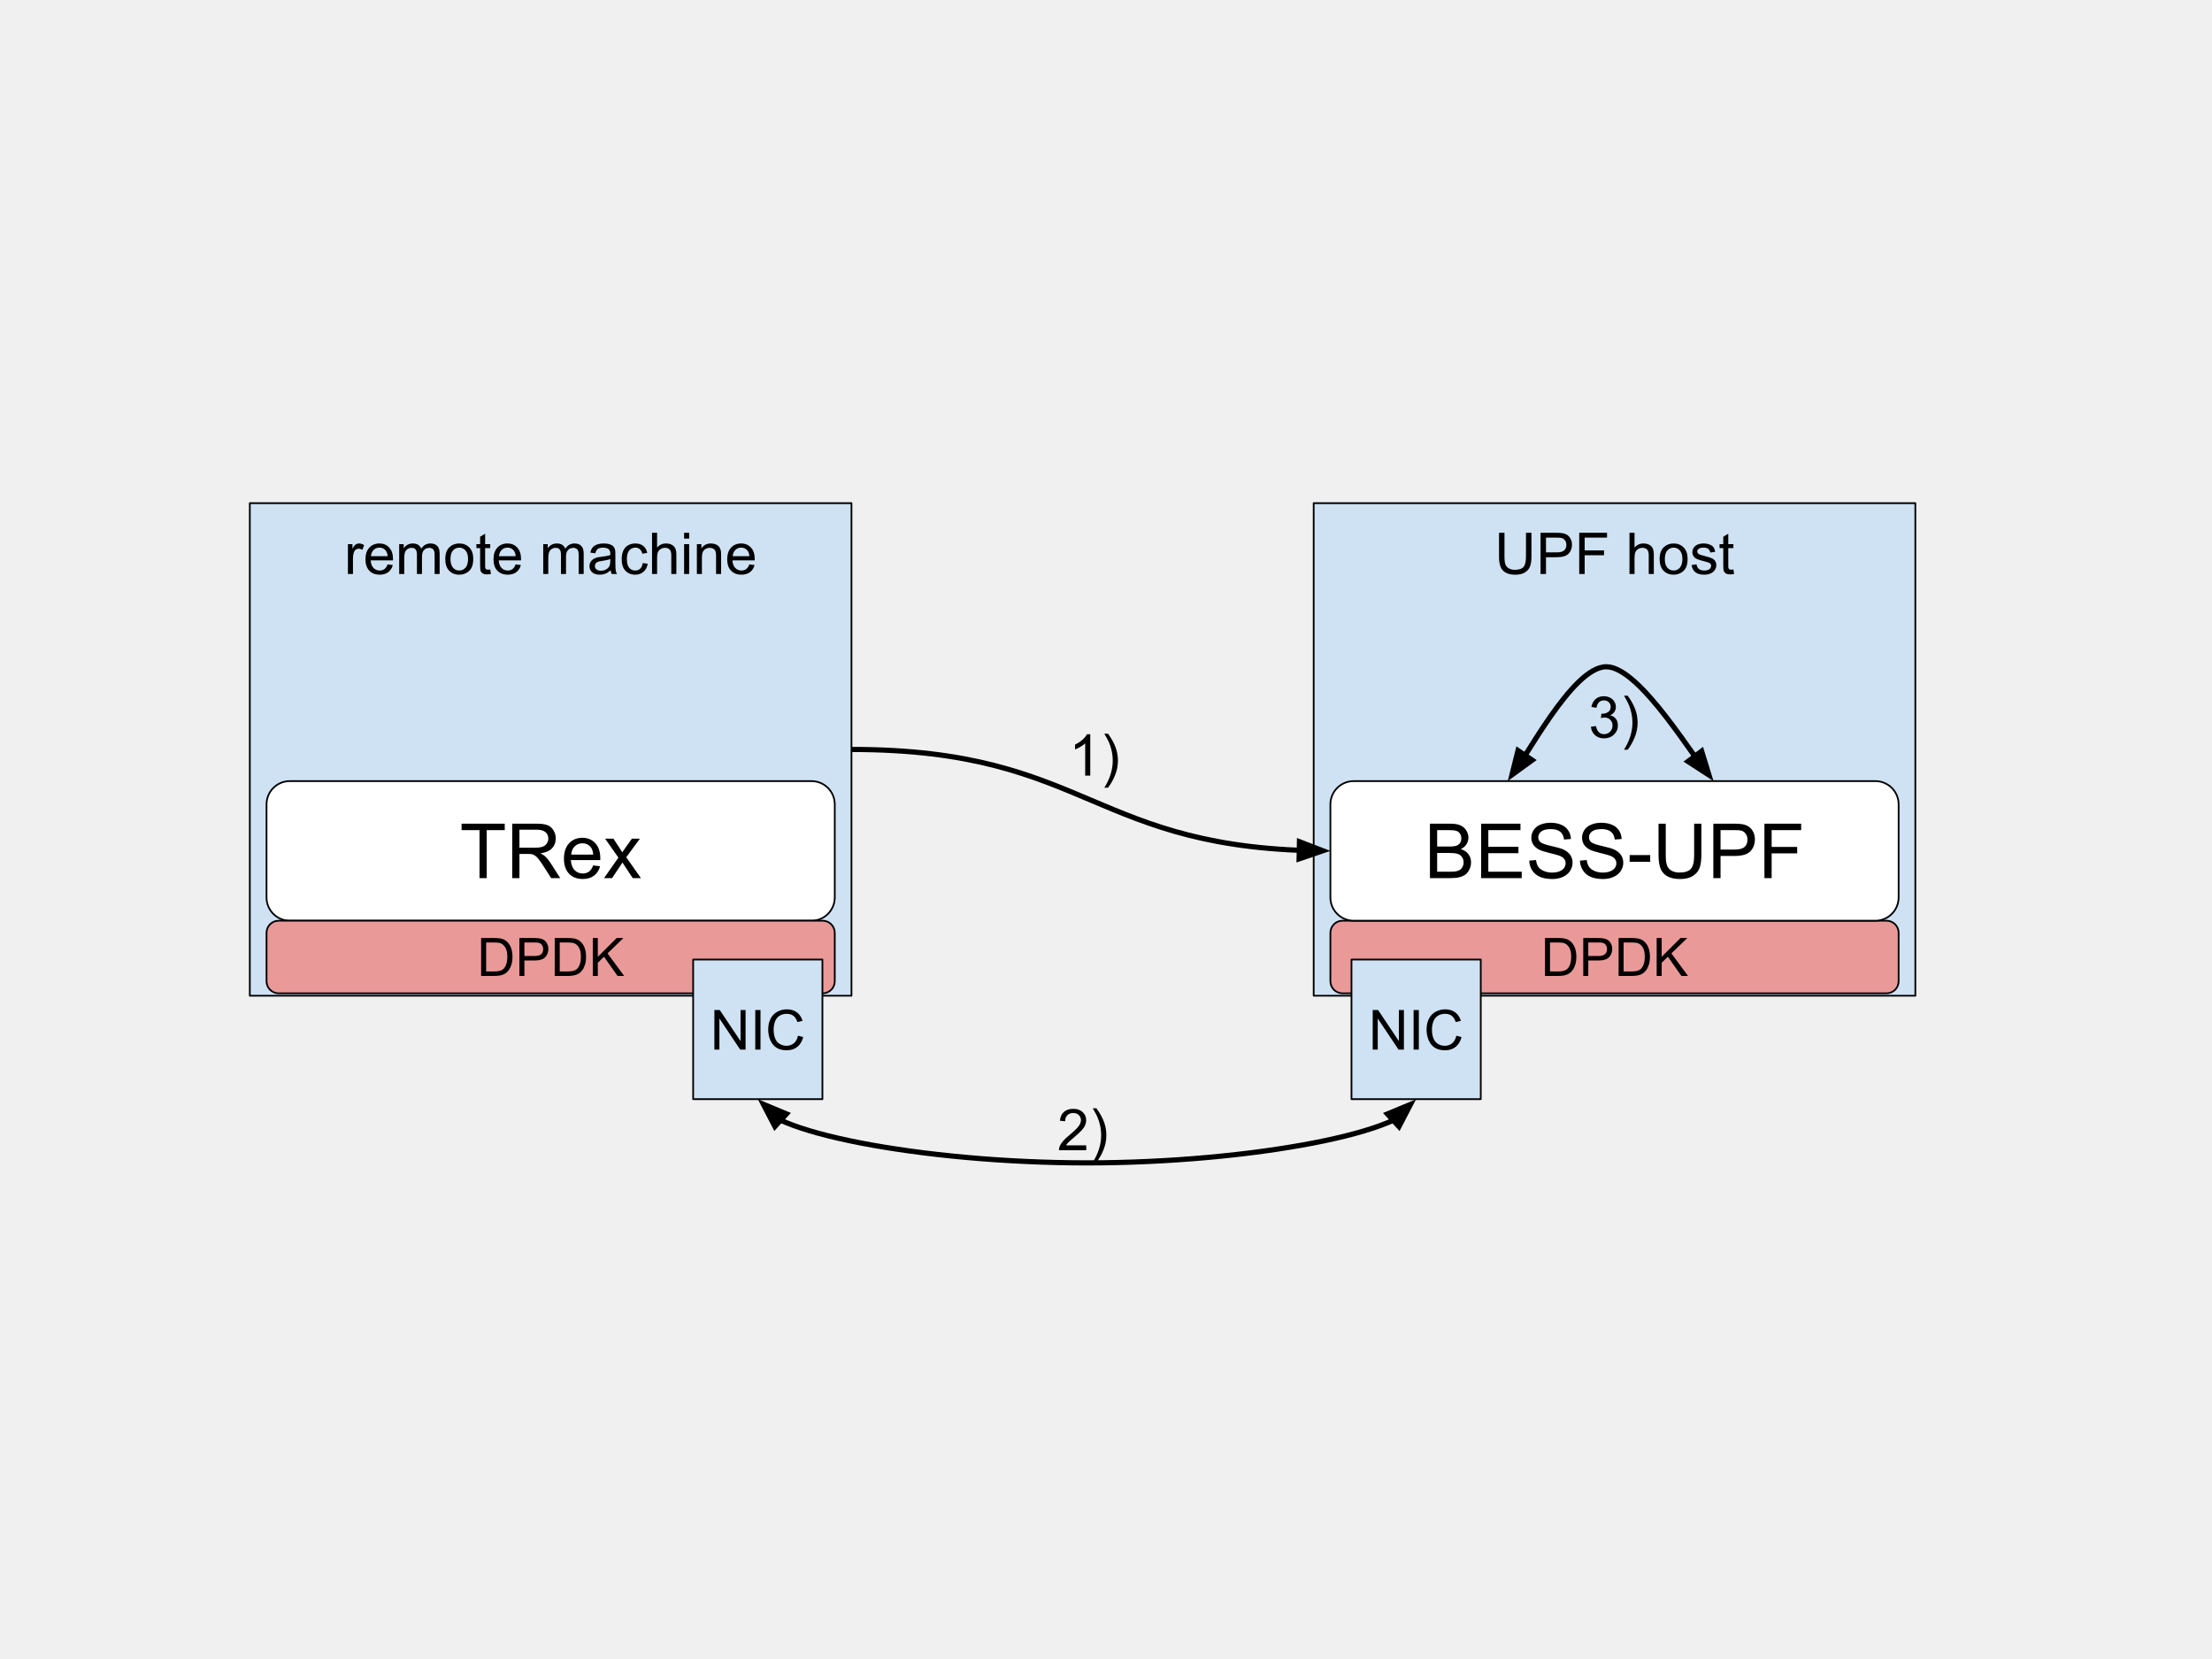
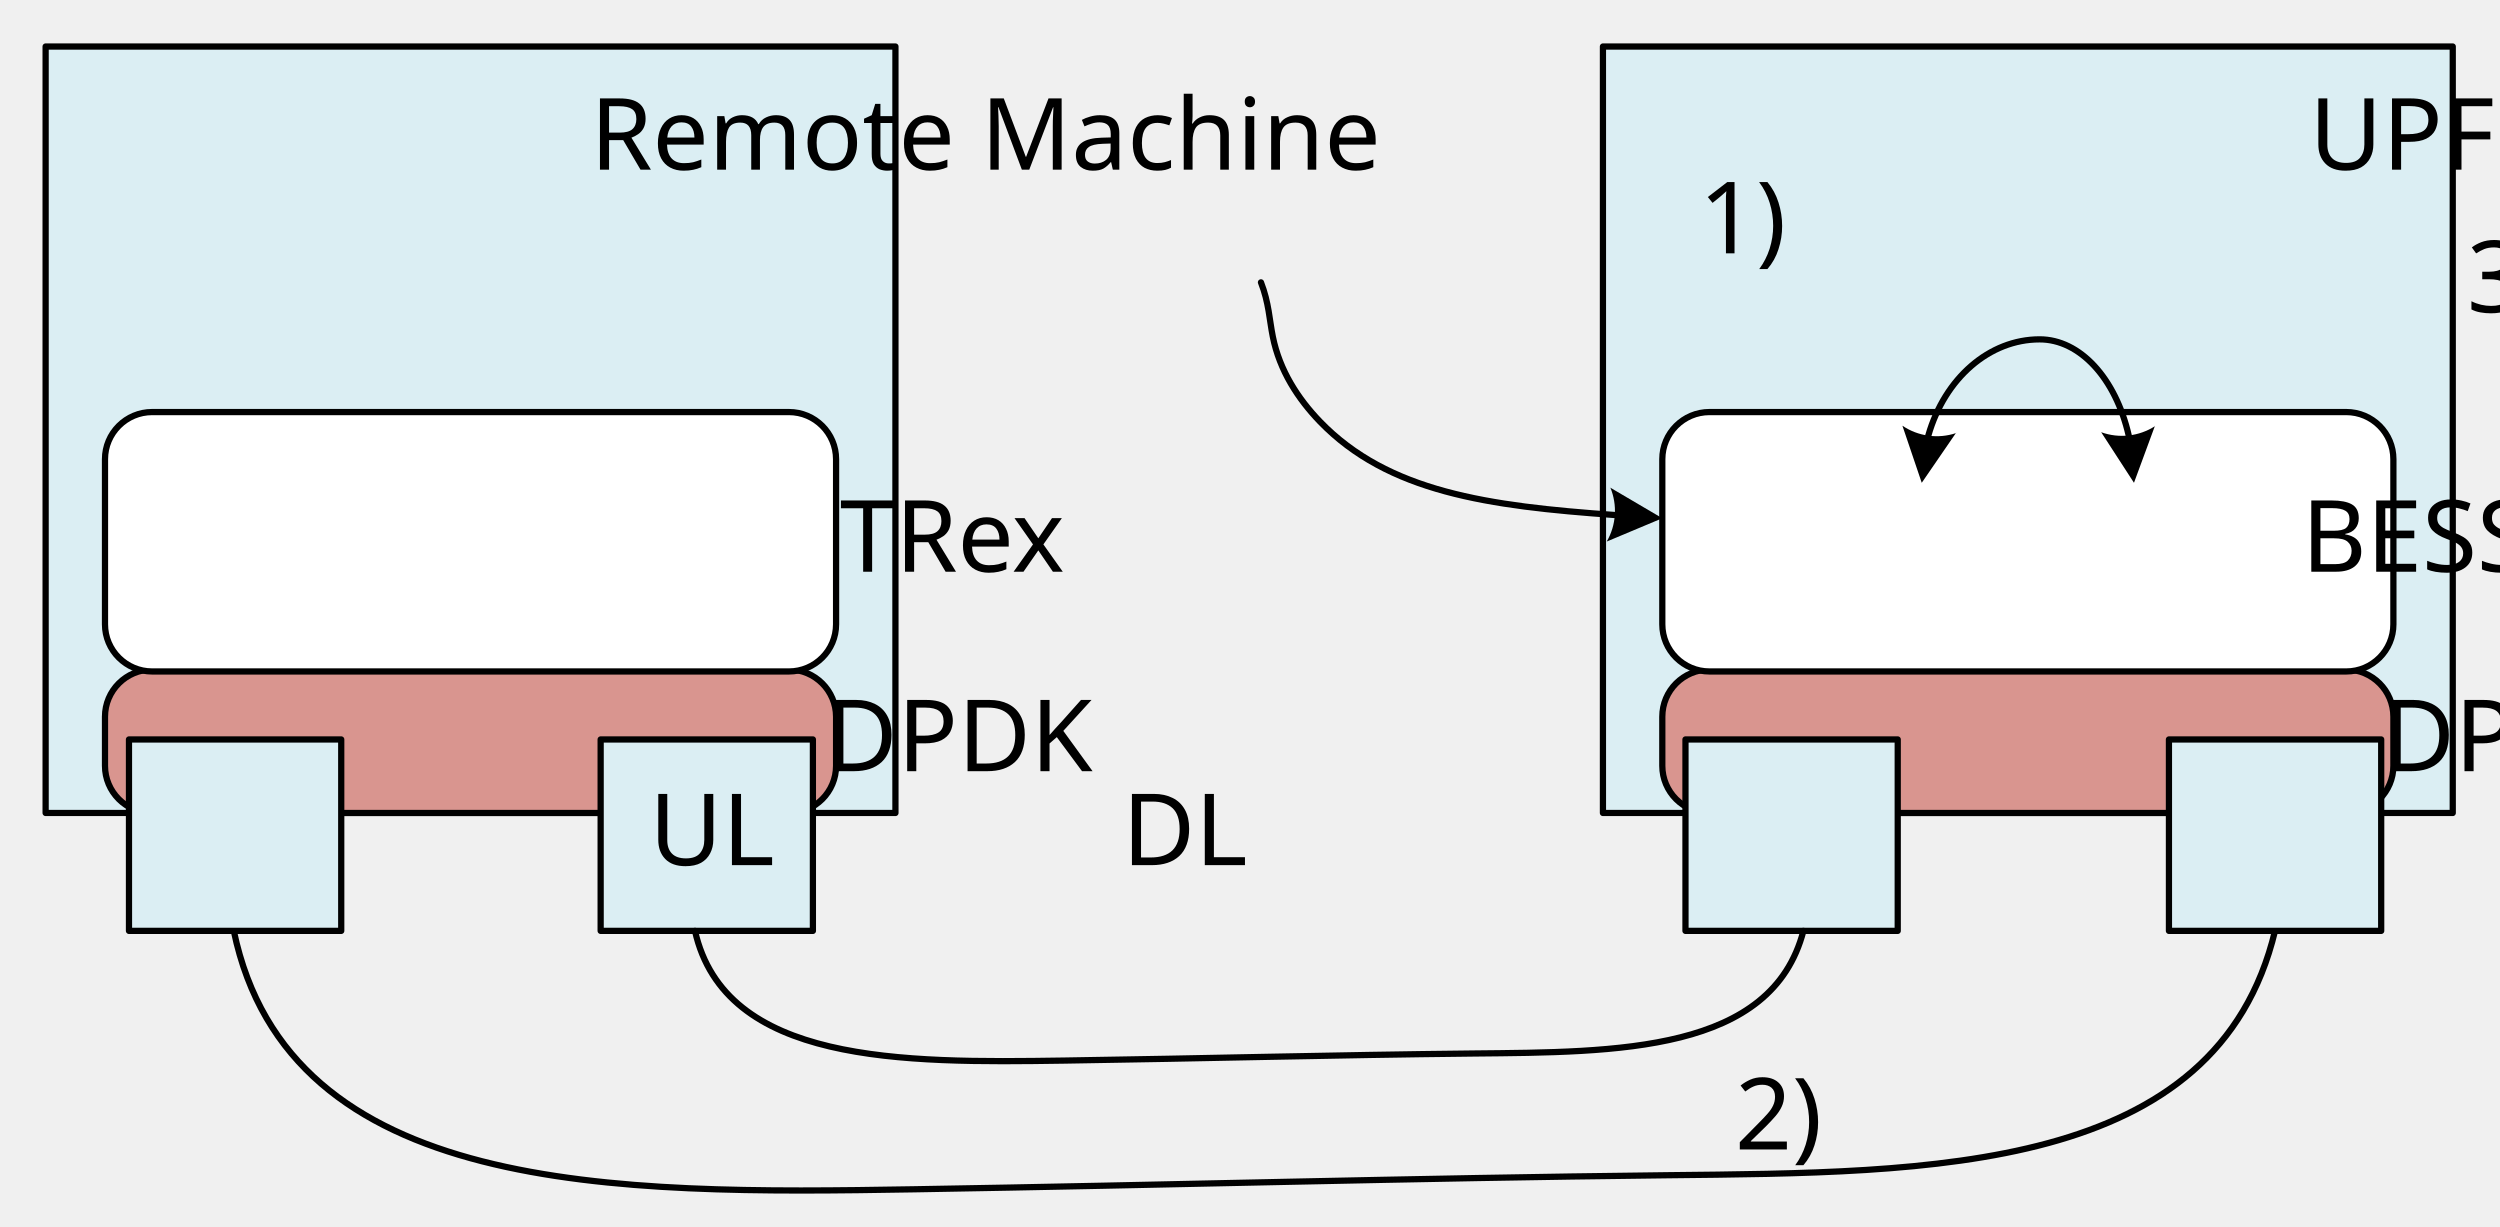
- <svg xmlns="http://www.w3.org/2000/svg" version="1.1" viewBox="0.0 0.0 1280.0 960.0" fill="none" stroke="none" stroke-linecap="square" stroke-miterlimit="10">
-   <clipPath id="p.0">
-     <path d="m0 0l1280.0 0l0 960.0l-1280.0 0l0 -960.0z" clip-rule="nonzero" />
-   </clipPath>
-   <g clip-path="url(#p.0)">
-     <path fill="#000000" fill-opacity="0.0" d="m0 0l1280.0 0l0 960.0l-1280.0 0z" fill-rule="evenodd" />
-     <path fill="#cfe2f3" d="m144.559 291.155l348.157 0l0 285.039l-348.157 0z" fill-rule="evenodd" />
-     <path stroke="#000000" stroke-width="1.0" stroke-linejoin="round" stroke-linecap="butt" d="m144.559 291.155l348.157 0l0 285.039l-348.157 0z" fill-rule="evenodd" />
-     <path fill="#cfe2f3" d="m760.178 291.155l348.157 0l0 285.039l-348.157 0z" fill-rule="evenodd" />
-     <path stroke="#000000" stroke-width="1.0" stroke-linejoin="round" stroke-linecap="butt" d="m760.178 291.155l348.157 0l0 285.039l-348.157 0z" fill-rule="evenodd" />
-     <path fill="#000000" fill-opacity="0.0" d="m144.559 291.155l348.157 0l0 59.78l-348.157 0z" fill-rule="evenodd" />
-     <path fill="#000000" d="m201.33 332.155l0 -17.281l2.625 0l0 2.625q1.016 -1.844 1.859 -2.422q0.859 -0.594 1.891 -0.594q1.484 0 3.0 0.938l-1.0 2.719q-1.078 -0.625 -2.156 -0.625q-0.953 0 -1.719 0.578q-0.766 0.578 -1.094 1.594q-0.484 1.562 -0.484 3.422l0 9.047l-2.922 0zm22.958 -5.562l3.016 0.375q-0.703 2.656 -2.641 4.125q-1.938 1.453 -4.953 1.453q-3.797 0 -6.016 -2.328q-2.219 -2.344 -2.219 -6.562q0 -4.359 2.25 -6.766q2.25 -2.406 5.828 -2.406q3.469 0 5.656 2.359q2.203 2.359 2.203 6.641q0 0.266 -0.016 0.781l-12.891 0q0.156 2.844 1.609 4.359q1.453 1.516 3.609 1.516q1.609 0 2.75 -0.844q1.141 -0.844 1.812 -2.703zm-9.625 -4.734l9.656 0q-0.203 -2.188 -1.109 -3.281q-1.406 -1.688 -3.625 -1.688q-2.016 0 -3.391 1.359q-1.375 1.344 -1.531 3.609zm16.332 10.297l0 -17.281l2.609 0l0 2.422q0.812 -1.266 2.156 -2.031q1.359 -0.781 3.094 -0.781q1.922 0 3.141 0.797q1.234 0.797 1.734 2.234q2.047 -3.031 5.344 -3.031q2.562 0 3.938 1.422q1.391 1.422 1.391 4.391l0 11.859l-2.906 0l0 -10.891q0 -1.75 -0.297 -2.516q-0.281 -0.781 -1.031 -1.25q-0.734 -0.484 -1.75 -0.484q-1.828 0 -3.031 1.219q-1.203 1.219 -1.203 3.875l0 10.047l-2.922 0l0 -11.234q0 -1.953 -0.719 -2.922q-0.719 -0.984 -2.344 -0.984q-1.234 0 -2.297 0.656q-1.047 0.656 -1.516 1.906q-0.469 1.25 -0.469 3.609l0 8.969l-2.922 0zm26.669 -8.641q0 -4.797 2.672 -7.109q2.219 -1.922 5.422 -1.922q3.578 0 5.828 2.344q2.266 2.328 2.266 6.438q0 3.344 -1.0 5.266q-1.0 1.906 -2.922 2.969q-1.906 1.047 -4.172 1.047q-3.625 0 -5.859 -2.328q-2.234 -2.328 -2.234 -6.703zm3.016 0q0 3.312 1.438 4.969q1.453 1.656 3.641 1.656q2.188 0 3.625 -1.656q1.453 -1.672 1.453 -5.062q0 -3.203 -1.453 -4.859q-1.453 -1.656 -3.625 -1.656q-2.188 0 -3.641 1.641q-1.438 1.641 -1.438 4.969zm23.004 6.016l0.422 2.594q-1.234 0.266 -2.219 0.266q-1.594 0 -2.469 -0.5q-0.875 -0.516 -1.234 -1.328q-0.359 -0.828 -0.359 -3.469l0 -9.938l-2.156 0l0 -2.281l2.156 0l0 -4.281l2.906 -1.75l0 6.031l2.953 0l0 2.281l-2.953 0l0 10.109q0 1.25 0.156 1.609q0.156 0.359 0.5 0.578q0.359 0.203 1.016 0.203q0.484 0 1.281 -0.125zm14.697 -2.938l3.016 0.375q-0.703 2.656 -2.641 4.125q-1.938 1.453 -4.953 1.453q-3.797 0 -6.016 -2.328q-2.219 -2.344 -2.219 -6.562q0 -4.359 2.25 -6.766q2.25 -2.406 5.828 -2.406q3.469 0 5.656 2.359q2.203 2.359 2.203 6.641q0 0.266 -0.016 0.781l-12.891 0q0.156 2.844 1.609 4.359q1.453 1.516 3.609 1.516q1.609 0 2.75 -0.844q1.141 -0.844 1.812 -2.703zm-9.625 -4.734l9.656 0q-0.203 -2.188 -1.109 -3.281q-1.406 -1.688 -3.625 -1.688q-2.016 0 -3.391 1.359q-1.375 1.344 -1.531 3.609zm25.592 10.297l0 -17.281l2.609 0l0 2.422q0.812 -1.266 2.156 -2.031q1.359 -0.781 3.094 -0.781q1.922 0 3.141 0.797q1.234 0.797 1.734 2.234q2.047 -3.031 5.344 -3.031q2.562 0 3.938 1.422q1.391 1.422 1.391 4.391l0 11.859l-2.906 0l0 -10.891q0 -1.75 -0.297 -2.516q-0.281 -0.781 -1.031 -1.25q-0.734 -0.484 -1.75 -0.484q-1.828 0 -3.031 1.219q-1.203 1.219 -1.203 3.875l0 10.047l-2.922 0l0 -11.234q0 -1.953 -0.719 -2.922q-0.719 -0.984 -2.344 -0.984q-1.234 0 -2.297 0.656q-1.047 0.656 -1.516 1.906q-0.469 1.25 -0.469 3.609l0 8.969l-2.922 0zm39.028 -2.125q-1.625 1.375 -3.125 1.953q-1.5 0.562 -3.234 0.562q-2.844 0 -4.375 -1.391q-1.531 -1.391 -1.531 -3.562q0 -1.266 0.578 -2.312q0.578 -1.047 1.516 -1.672q0.938 -0.641 2.109 -0.969q0.859 -0.234 2.594 -0.438q3.547 -0.422 5.234 -1.016q0.016 -0.609 0.016 -0.766q0 -1.781 -0.828 -2.516q-1.125 -1.0 -3.344 -1.0q-2.062 0 -3.047 0.734q-0.984 0.719 -1.453 2.547l-2.875 -0.391q0.391 -1.828 1.281 -2.953q0.906 -1.141 2.594 -1.75q1.703 -0.609 3.922 -0.609q2.219 0 3.594 0.531q1.391 0.516 2.031 1.312q0.656 0.781 0.922 1.984q0.141 0.75 0.141 2.703l0 3.906q0 4.078 0.188 5.156q0.188 1.078 0.75 2.078l-3.062 0q-0.453 -0.906 -0.594 -2.125zm-0.234 -6.547q-1.594 0.656 -4.781 1.109q-1.812 0.25 -2.562 0.578q-0.75 0.328 -1.156 0.953q-0.406 0.625 -0.406 1.391q0 1.172 0.891 1.953q0.891 0.781 2.594 0.781q1.688 0 3.0 -0.734q1.328 -0.75 1.953 -2.031q0.469 -0.984 0.469 -2.922l0 -1.078zm18.77 2.344l2.891 0.375q-0.469 2.969 -2.422 4.656q-1.938 1.688 -4.781 1.688q-3.547 0 -5.703 -2.312q-2.156 -2.328 -2.156 -6.656q0 -2.797 0.922 -4.891q0.938 -2.109 2.828 -3.156q1.906 -1.047 4.125 -1.047q2.828 0 4.609 1.422q1.797 1.422 2.297 4.047l-2.844 0.438q-0.406 -1.734 -1.453 -2.609q-1.031 -0.891 -2.484 -0.891q-2.219 0 -3.609 1.594q-1.375 1.578 -1.375 5.016q0 3.484 1.328 5.062q1.344 1.578 3.484 1.578q1.734 0 2.891 -1.062q1.156 -1.062 1.453 -3.25zm5.398 6.328l0 -23.859l2.922 0l0 8.562q2.047 -2.375 5.172 -2.375q1.922 0 3.328 0.766q1.422 0.75 2.031 2.094q0.625 1.328 0.625 3.859l0 10.953l-2.938 0l0 -10.953q0 -2.203 -0.953 -3.203q-0.953 -1.0 -2.688 -1.0q-1.312 0 -2.453 0.688q-1.141 0.672 -1.641 1.828q-0.484 1.156 -0.484 3.188l0 9.453l-2.922 0zm18.551 -20.484l0 -3.375l2.922 0l0 3.375l-2.922 0zm0 20.484l0 -17.281l2.922 0l0 17.281l-2.922 0zm7.389 0l0 -17.281l2.625 0l0 2.453q1.906 -2.844 5.5 -2.844q1.562 0 2.875 0.562q1.312 0.562 1.953 1.469q0.656 0.906 0.922 2.172q0.156 0.812 0.156 2.844l0 10.625l-2.922 0l0 -10.516q0 -1.781 -0.344 -2.672q-0.344 -0.891 -1.219 -1.422q-0.859 -0.531 -2.031 -0.531q-1.875 0 -3.234 1.188q-1.359 1.188 -1.359 4.516l0 9.438l-2.922 0zm30.364 -5.562l3.016 0.375q-0.703 2.656 -2.641 4.125q-1.938 1.453 -4.953 1.453q-3.797 0 -6.016 -2.328q-2.219 -2.344 -2.219 -6.562q0 -4.359 2.25 -6.766q2.25 -2.406 5.828 -2.406q3.469 0 5.656 2.359q2.203 2.359 2.203 6.641q0 0.266 -0.016 0.781l-12.891 0q0.156 2.844 1.609 4.359q1.453 1.516 3.609 1.516q1.609 0 2.75 -0.844q1.141 -0.844 1.812 -2.703zm-9.625 -4.734l9.656 0q-0.203 -2.188 -1.109 -3.281q-1.406 -1.688 -3.625 -1.688q-2.016 0 -3.391 1.359q-1.375 1.344 -1.531 3.609z" fill-rule="nonzero" />
-     <path fill="#000000" fill-opacity="0.0" d="m760.178 291.155l348.157 0l0 59.78l-348.157 0z" fill-rule="evenodd" />
-     <path fill="#000000" d="m883.021 308.295l3.172 0l0 13.781q0 3.594 -0.828 5.719q-0.812 2.109 -2.938 3.438q-2.109 1.328 -5.562 1.328q-3.359 0 -5.5 -1.156q-2.125 -1.156 -3.031 -3.344q-0.906 -2.188 -0.906 -5.984l0 -13.781l3.156 0l0 13.766q0 3.109 0.578 4.594q0.578 1.469 1.984 2.266q1.406 0.797 3.438 0.797q3.484 0 4.953 -1.578q1.484 -1.578 1.484 -6.078l0 -13.766zm8.428 23.859l0 -23.859l9.0 0q2.375 0 3.625 0.234q1.75 0.281 2.938 1.109q1.188 0.828 1.906 2.312q0.734 1.469 0.734 3.25q0 3.047 -1.938 5.156q-1.938 2.094 -7.0 2.094l-6.109 0l0 9.703l-3.156 0zm3.156 -12.516l6.156 0q3.062 0 4.344 -1.141q1.297 -1.141 1.297 -3.203q0 -1.5 -0.766 -2.562q-0.75 -1.062 -1.984 -1.406q-0.797 -0.219 -2.953 -0.219l-6.094 0l0 8.531zm19.23 12.516l0 -23.859l16.094 0l0 2.812l-12.938 0l0 7.391l11.203 0l0 2.812l-11.203 0l0 10.844l-3.156 0zm29.086 0l0 -23.859l2.922 0l0 8.562q2.047 -2.375 5.172 -2.375q1.922 0 3.328 0.766q1.422 0.75 2.031 2.094q0.625 1.328 0.625 3.859l0 10.953l-2.938 0l0 -10.953q0 -2.203 -0.953 -3.203q-0.953 -1.0 -2.688 -1.0q-1.312 0 -2.453 0.688q-1.141 0.672 -1.641 1.828q-0.484 1.156 -0.484 3.188l0 9.453l-2.922 0zm17.442 -8.641q0 -4.797 2.672 -7.109q2.219 -1.922 5.422 -1.922q3.578 0 5.828 2.344q2.266 2.328 2.266 6.438q0 3.344 -1.0 5.266q-1.0 1.906 -2.922 2.969q-1.906 1.047 -4.172 1.047q-3.625 0 -5.859 -2.328q-2.234 -2.328 -2.234 -6.703zm3.016 0q0 3.312 1.438 4.969q1.453 1.656 3.641 1.656q2.188 0 3.625 -1.656q1.453 -1.672 1.453 -5.062q0 -3.203 -1.453 -4.859q-1.453 -1.656 -3.625 -1.656q-2.188 0 -3.641 1.641q-1.438 1.641 -1.438 4.969zm15.442 3.484l2.891 -0.453q0.25 1.734 1.359 2.672q1.109 0.922 3.109 0.922q2.031 0 3.0 -0.812q0.984 -0.828 0.984 -1.938q0 -1.0 -0.875 -1.562q-0.594 -0.391 -2.984 -1.0q-3.234 -0.812 -4.484 -1.406q-1.234 -0.594 -1.875 -1.641q-0.641 -1.047 -0.641 -2.312q0 -1.156 0.531 -2.141q0.531 -0.984 1.438 -1.641q0.688 -0.5 1.859 -0.844q1.188 -0.359 2.531 -0.359q2.031 0 3.562 0.594q1.547 0.578 2.281 1.578q0.734 1.0 1.016 2.672l-2.875 0.391q-0.188 -1.328 -1.125 -2.078q-0.938 -0.75 -2.641 -0.75q-2.031 0 -2.891 0.672q-0.859 0.656 -0.859 1.562q0 0.562 0.359 1.016q0.359 0.484 1.125 0.781q0.438 0.172 2.578 0.75q3.109 0.828 4.344 1.359q1.234 0.531 1.922 1.547q0.703 1.0 0.703 2.5q0 1.469 -0.859 2.766q-0.844 1.281 -2.453 2.0q-1.609 0.703 -3.656 0.703q-3.359 0 -5.125 -1.391q-1.766 -1.406 -2.25 -4.156zm24.227 2.531l0.422 2.594q-1.234 0.266 -2.219 0.266q-1.594 0 -2.469 -0.5q-0.875 -0.516 -1.234 -1.328q-0.359 -0.828 -0.359 -3.469l0 -9.938l-2.156 0l0 -2.281l2.156 0l0 -4.281l2.906 -1.75l0 6.031l2.953 0l0 2.281l-2.953 0l0 10.109q0 1.25 0.156 1.609q0.156 0.359 0.5 0.578q0.359 0.203 1.016 0.203q0.484 0 1.281 -0.125z" fill-rule="nonzero" />
-     <path fill="#ffffff" d="m154.228 465.46l0 0c0 -7.436 6.028 -13.465 13.465 -13.465l301.889 0c3.571 0 6.996 1.419 9.521 3.944c2.525 2.525 3.944 5.95 3.944 9.521l0 53.858c0 7.436 -6.028 13.465 -13.465 13.465l-301.889 0c-7.436 0 -13.465 -6.028 -13.465 -13.465z" fill-rule="evenodd" />
-     <path stroke="#000000" stroke-width="1.0" stroke-linejoin="round" stroke-linecap="butt" d="m154.228 465.46l0 0c0 -7.436 6.028 -13.465 13.465 -13.465l301.889 0c3.571 0 6.996 1.419 9.521 3.944c2.525 2.525 3.944 5.95 3.944 9.521l0 53.858c0 7.436 -6.028 13.465 -13.465 13.465l-301.889 0c-7.436 0 -13.465 -6.028 -13.465 -13.465z" fill-rule="evenodd" />
-     <path fill="#000000" d="m277.483 508.128l0 -27.781l-10.375 0l0 -3.719l24.969 0l0 3.719l-10.422 0l0 27.781l-4.172 0zm18.924 0l0 -31.5l13.969 0q4.219 0 6.406 0.859q2.188 0.844 3.5 3.0q1.312 2.141 1.312 4.734q0 3.359 -2.172 5.656q-2.172 2.297 -6.703 2.922q1.656 0.797 2.516 1.562q1.828 1.672 3.453 4.188l5.484 8.578l-5.25 0l-4.156 -6.547q-1.828 -2.844 -3.016 -4.344q-1.172 -1.5 -2.109 -2.094q-0.938 -0.609 -1.906 -0.859q-0.703 -0.141 -2.312 -0.141l-4.844 0l0 13.984l-4.172 0zm4.172 -17.594l8.969 0q2.844 0 4.453 -0.594q1.625 -0.594 2.453 -1.891q0.844 -1.297 0.844 -2.828q0 -2.234 -1.625 -3.672q-1.625 -1.438 -5.125 -1.438l-9.969 0l0 10.422zm42.666 10.25l4.0 0.484q-0.938 3.5 -3.5 5.438q-2.562 1.938 -6.531 1.938q-5.0 0 -7.938 -3.078q-2.938 -3.094 -2.938 -8.656q0 -5.75 2.969 -8.922q2.969 -3.188 7.688 -3.188q4.578 0 7.469 3.109q2.906 3.109 2.906 8.766q0 0.344 -0.016 1.031l-17.016 0q0.219 3.766 2.125 5.766q1.906 1.984 4.766 1.984q2.125 0 3.625 -1.109q1.516 -1.125 2.391 -3.562zm-12.688 -6.25l12.734 0q-0.25 -2.891 -1.453 -4.328q-1.859 -2.234 -4.797 -2.234q-2.672 0 -4.484 1.781q-1.812 1.781 -2.0 4.781zm18.971 13.594l8.328 -11.859l-7.703 -10.953l4.828 0l3.5 5.344q0.984 1.531 1.594 2.562q0.938 -1.422 1.734 -2.516l3.844 -5.391l4.625 0l-7.891 10.734l8.484 12.078l-4.734 0l-4.688 -7.094l-1.25 -1.906l-6.0 9.0l-4.672 0z" fill-rule="nonzero" />
-     <path fill="#ea9999" d="m154.228 539.785l0 0c0 -3.867 3.135 -7.003 7.003 -7.003l314.813 0c1.857 0 3.638 0.738 4.952 2.051c1.313 1.313 2.051 3.094 2.051 4.952l0 28.01c0 3.867 -3.135 7.003 -7.003 7.003l-314.813 0c-3.868 0 -7.003 -3.135 -7.003 -7.003z" fill-rule="evenodd" />
-     <path stroke="#000000" stroke-width="1.0" stroke-linejoin="round" stroke-linecap="butt" d="m154.228 539.785l0 0c0 -3.867 3.135 -7.003 7.003 -7.003l314.813 0c1.857 0 3.638 0.738 4.952 2.051c1.313 1.313 2.051 3.094 2.051 4.952l0 28.01c0 3.867 -3.135 7.003 -7.003 7.003l-314.813 0c-3.868 0 -7.003 -3.135 -7.003 -7.003z" fill-rule="evenodd" />
-     <path fill="#000000" d="m278.411 564.73l0 -21.938l7.562 0q2.562 0 3.906 0.312q1.891 0.422 3.219 1.562q1.734 1.469 2.594 3.75q0.859 2.281 0.859 5.219q0 2.5 -0.578 4.438q-0.578 1.922 -1.5 3.188q-0.906 1.266 -2.0 2.0q-1.078 0.719 -2.609 1.094q-1.531 0.375 -3.531 0.375l-7.922 0zm2.906 -2.594l4.688 0q2.172 0 3.406 -0.391q1.234 -0.406 1.969 -1.141q1.031 -1.047 1.609 -2.781q0.578 -1.75 0.578 -4.234q0 -3.438 -1.141 -5.281q-1.125 -1.859 -2.734 -2.484q-1.172 -0.453 -3.766 -0.453l-4.609 0l0 16.766zm19.233 2.594l0 -21.938l8.281 0q2.188 0 3.344 0.203q1.609 0.266 2.703 1.031q1.094 0.75 1.75 2.109q0.672 1.359 0.672 3.0q0 2.797 -1.781 4.734q-1.781 1.938 -6.438 1.938l-5.625 0l0 8.922l-2.906 0zm2.906 -11.516l5.672 0q2.812 0 4.0 -1.047q1.188 -1.047 1.188 -2.938q0 -1.391 -0.703 -2.359q-0.688 -0.984 -1.828 -1.297q-0.734 -0.203 -2.719 -0.203l-5.609 0l0 7.844zm17.541 11.516l0 -21.938l7.562 0q2.562 0 3.906 0.312q1.891 0.422 3.219 1.562q1.734 1.469 2.594 3.75q0.859 2.281 0.859 5.219q0 2.5 -0.578 4.438q-0.578 1.922 -1.5 3.188q-0.906 1.266 -2.0 2.0q-1.078 0.719 -2.609 1.094q-1.531 0.375 -3.531 0.375l-7.922 0zm2.906 -2.594l4.688 0q2.172 0 3.406 -0.391q1.234 -0.406 1.969 -1.141q1.031 -1.047 1.609 -2.781q0.578 -1.75 0.578 -4.234q0 -3.438 -1.141 -5.281q-1.125 -1.859 -2.734 -2.484q-1.172 -0.453 -3.766 -0.453l-4.609 0l0 16.766zm19.123 2.594l0 -21.938l2.906 0l0 10.875l10.891 -10.875l3.938 0l-9.203 8.891l9.609 13.047l-3.828 0l-7.828 -11.109l-3.578 3.5l0 7.609l-2.906 0z" fill-rule="nonzero" />
-     <path fill="#000000" fill-opacity="0.0" d="m609.473 407.816l61.417 0l0 59.78l-61.417 0z" fill-rule="evenodd" />
-     <path fill="#000000" d="m630.894 448.816l-2.938 0l0 -18.672q-1.062 1.016 -2.781 2.031q-1.703 1.0 -3.078 1.5l0 -2.828q2.469 -1.156 4.297 -2.797q1.844 -1.641 2.609 -3.188l1.891 0l0 23.953zm10.239 7.016l-2.109 0q4.875 -7.812 4.875 -15.641q0 -3.062 -0.703 -6.062q-0.562 -2.453 -1.547 -4.688q-0.641 -1.469 -2.625 -4.891l2.109 0q3.047 4.094 4.516 8.203q1.25 3.547 1.25 7.422q0 4.391 -1.688 8.5q-1.672 4.094 -4.078 7.156z" fill-rule="nonzero" />
-     <path fill="#cfe2f3" d="m401.102 555.249l74.803 0l0 80.787l-74.803 0z" fill-rule="evenodd" />
-     <path stroke="#000000" stroke-width="1.0" stroke-linejoin="round" stroke-linecap="butt" d="m401.102 555.249l74.803 0l0 80.787l-74.803 0z" fill-rule="evenodd" />
-     <path fill="#000000" d="m413.387 607.363l0 -22.906l3.109 0l12.031 17.984l0 -17.984l2.906 0l0 22.906l-3.109 0l-12.031 -18.0l0 18.0l-2.906 0zm23.656 0l0 -22.906l3.031 0l0 22.906l-3.031 0zm24.719 -8.031l3.031 0.766q-0.953 3.734 -3.438 5.703q-2.469 1.953 -6.047 1.953q-3.703 0 -6.031 -1.5q-2.312 -1.516 -3.531 -4.375q-1.203 -2.859 -1.203 -6.141q0 -3.578 1.359 -6.234q1.375 -2.672 3.891 -4.047q2.531 -1.391 5.562 -1.391q3.438 0 5.781 1.75q2.344 1.75 3.266 4.922l-2.984 0.703q-0.797 -2.5 -2.312 -3.641q-1.516 -1.141 -3.812 -1.141q-2.641 0 -4.422 1.266q-1.766 1.266 -2.484 3.406q-0.719 2.125 -0.719 4.391q0 2.922 0.844 5.109q0.859 2.172 2.656 3.25q1.797 1.078 3.891 1.078q2.547 0 4.312 -1.469q1.766 -1.469 2.391 -4.359z" fill-rule="nonzero" />
-     <path fill="#000000" fill-opacity="0.0" d="m492.717 433.675c69.283 0 103.925 14.677 138.567 29.354c34.642 14.677 69.284 29.354 138.567 29.354" fill-rule="evenodd" />
-     <path stroke="#000000" stroke-width="3.0" stroke-linejoin="round" stroke-linecap="butt" d="m492.717 433.675c69.283 0 103.925 14.677 138.567 29.354c17.321 7.339 34.642 14.677 56.293 20.181c10.826 2.752 22.734 5.045 36.266 6.651c6.766 0.803 13.938 1.433 21.583 1.863c1.911 0.107 3.852 0.202 5.824 0.284l0.605 0.024" fill-rule="evenodd" />
-     <path fill="#000000" stroke="#000000" stroke-width="3.0" stroke-linecap="butt" d="m751.757 496.987l13.708 -4.689l-13.515 -5.22z" fill-rule="evenodd" />
-     <path fill="#000000" fill-opacity="0.0" d="m602.779 624.587l74.803 0l0 59.78l-74.803 0z" fill-rule="evenodd" />
-     <path fill="#000000" d="m628.56 662.774l0 2.812l-15.766 0q-0.047 -1.062 0.328 -2.031q0.609 -1.609 1.938 -3.172q1.328 -1.562 3.828 -3.609q3.891 -3.203 5.25 -5.062q1.375 -1.859 1.375 -3.516q0 -1.75 -1.25 -2.938q-1.234 -1.203 -3.234 -1.203q-2.125 0 -3.391 1.281q-1.266 1.266 -1.281 3.5l-3.016 -0.297q0.312 -3.375 2.328 -5.141q2.016 -1.766 5.422 -1.766q3.422 0 5.422 1.906q2.016 1.906 2.016 4.719q0 1.422 -0.594 2.812q-0.578 1.391 -1.938 2.922q-1.359 1.516 -4.516 4.188q-2.641 2.219 -3.391 3.016q-0.75 0.781 -1.234 1.578l11.703 0zm5.879 9.828l-2.109 0q4.875 -7.812 4.875 -15.641q0 -3.062 -0.703 -6.062q-0.562 -2.453 -1.547 -4.688q-0.641 -1.469 -2.625 -4.891l2.109 0q3.047 4.094 4.516 8.203q1.25 3.547 1.25 7.422q0 4.391 -1.688 8.5q-1.672 4.094 -4.078 7.156z" fill-rule="nonzero" />
-     <path fill="#ea9999" d="m769.848 539.785l0 0c0 -3.867 3.135 -7.003 7.003 -7.003l314.813 0c1.857 0 3.638 0.738 4.952 2.051c1.313 1.313 2.051 3.094 2.051 4.952l0 28.01c0 3.867 -3.135 7.003 -7.003 7.003l-314.813 0c-3.867 0 -7.003 -3.135 -7.003 -7.003z" fill-rule="evenodd" />
-     <path stroke="#000000" stroke-width="1.0" stroke-linejoin="round" stroke-linecap="butt" d="m769.848 539.785l0 0c0 -3.867 3.135 -7.003 7.003 -7.003l314.813 0c1.857 0 3.638 0.738 4.952 2.051c1.313 1.313 2.051 3.094 2.051 4.952l0 28.01c0 3.867 -3.135 7.003 -7.003 7.003l-314.813 0c-3.867 0 -7.003 -3.135 -7.003 -7.003z" fill-rule="evenodd" />
-     <path fill="#000000" d="m894.03 564.73l0 -21.938l7.562 0q2.562 0 3.906 0.312q1.891 0.422 3.219 1.562q1.734 1.469 2.594 3.75q0.859 2.281 0.859 5.219q0 2.5 -0.578 4.438q-0.578 1.922 -1.5 3.188q-0.906 1.266 -2.0 2.0q-1.078 0.719 -2.609 1.094q-1.531 0.375 -3.531 0.375l-7.922 0zm2.906 -2.594l4.688 0q2.172 0 3.406 -0.391q1.234 -0.406 1.969 -1.141q1.031 -1.047 1.609 -2.781q0.578 -1.75 0.578 -4.234q0 -3.438 -1.141 -5.281q-1.125 -1.859 -2.734 -2.484q-1.172 -0.453 -3.766 -0.453l-4.609 0l0 16.766zm19.233 2.594l0 -21.938l8.281 0q2.188 0 3.344 0.203q1.609 0.266 2.703 1.031q1.094 0.75 1.75 2.109q0.672 1.359 0.672 3.0q0 2.797 -1.781 4.734q-1.781 1.938 -6.438 1.938l-5.625 0l0 8.922l-2.906 0zm2.906 -11.516l5.672 0q2.812 0 4.0 -1.047q1.188 -1.047 1.188 -2.938q0 -1.391 -0.703 -2.359q-0.688 -0.984 -1.828 -1.297q-0.734 -0.203 -2.719 -0.203l-5.609 0l0 7.844zm17.541 11.516l0 -21.938l7.562 0q2.562 0 3.906 0.312q1.891 0.422 3.219 1.562q1.734 1.469 2.594 3.75q0.859 2.281 0.859 5.219q0 2.5 -0.578 4.438q-0.578 1.922 -1.5 3.188q-0.906 1.266 -2.0 2.0q-1.078 0.719 -2.609 1.094q-1.531 0.375 -3.531 0.375l-7.922 0zm2.906 -2.594l4.688 0q2.172 0 3.406 -0.391q1.234 -0.406 1.969 -1.141q1.031 -1.047 1.609 -2.781q0.578 -1.75 0.578 -4.234q0 -3.438 -1.141 -5.281q-1.125 -1.859 -2.734 -2.484q-1.172 -0.453 -3.766 -0.453l-4.609 0l0 16.766zm19.123 2.594l0 -21.938l2.906 0l0 10.875l10.891 -10.875l3.938 0l-9.203 8.891l9.609 13.047l-3.828 0l-7.828 -11.109l-3.578 3.5l0 7.609l-2.906 0z" fill-rule="nonzero" />
-     <path fill="#cfe2f3" d="m782.055 555.249l74.803 0l0 80.787l-74.803 0z" fill-rule="evenodd" />
-     <path stroke="#000000" stroke-width="1.0" stroke-linejoin="round" stroke-linecap="butt" d="m782.055 555.249l74.803 0l0 80.787l-74.803 0z" fill-rule="evenodd" />
-     <path fill="#000000" d="m794.34 607.363l0 -22.906l3.109 0l12.031 17.984l0 -17.984l2.906 0l0 22.906l-3.109 0l-12.031 -18.0l0 18.0l-2.906 0zm23.656 0l0 -22.906l3.031 0l0 22.906l-3.031 0zm24.719 -8.031l3.031 0.766q-0.953 3.734 -3.438 5.703q-2.469 1.953 -6.047 1.953q-3.703 0 -6.031 -1.5q-2.312 -1.516 -3.531 -4.375q-1.203 -2.859 -1.203 -6.141q0 -3.578 1.359 -6.234q1.375 -2.672 3.891 -4.047q2.531 -1.391 5.562 -1.391q3.438 0 5.781 1.75q2.344 1.75 3.266 4.922l-2.984 0.703q-0.797 -2.5 -2.312 -3.641q-1.516 -1.141 -3.812 -1.141q-2.641 0 -4.422 1.266q-1.766 1.266 -2.484 3.406q-0.719 2.125 -0.719 4.391q0 2.922 0.844 5.109q0.859 2.172 2.656 3.25q1.797 1.078 3.891 1.078q2.547 0 4.312 -1.469q1.766 -1.469 2.391 -4.359z" fill-rule="nonzero" />
-     <path fill="#000000" fill-opacity="0.0" d="m438.504 636.037c0 18.44 95.236 36.871 190.472 36.879c95.236 0.008 190.472 -18.408 190.472 -36.816" fill-rule="evenodd" />
-     <path stroke="#000000" stroke-width="3.0" stroke-linejoin="round" stroke-linecap="butt" d="m451.76 648.214l0.302 0.141c0.299 0.137 0.602 0.273 0.91 0.409c0.616 0.272 1.249 0.544 1.9 0.814c10.416 4.321 25.297 8.354 43.154 11.811c35.714 6.914 83.332 11.524 130.95 11.528c47.618 0.004 95.236 -4.598 130.95 -11.502c17.857 -3.452 32.737 -7.48 43.154 -11.795c0.651 -0.27 1.285 -0.541 1.9 -0.812c0.308 -0.136 0.611 -0.272 0.91 -0.409l0.29 -0.135" fill-rule="evenodd" />
-     <path fill="#000000" stroke="#000000" stroke-width="3.0" stroke-linecap="butt" d="m455.112 644.565l-13.378 -5.561l6.674 12.859z" fill-rule="evenodd" />
-     <path fill="#000000" stroke="#000000" stroke-width="3.0" stroke-linecap="butt" d="m809.529 651.916l6.687 -12.853l-13.384 5.548z" fill-rule="evenodd" />
-     <path fill="#ffffff" d="m769.848 465.46l0 0c0 -7.436 6.028 -13.465 13.465 -13.465l301.889 0c3.571 0 6.996 1.419 9.521 3.944c2.525 2.525 3.944 5.95 3.944 9.521l0 53.858c0 7.436 -6.028 13.465 -13.465 13.465l-301.889 0c-7.436 0 -13.465 -6.028 -13.465 -13.465z" fill-rule="evenodd" />
-     <path stroke="#000000" stroke-width="1.0" stroke-linejoin="round" stroke-linecap="butt" d="m769.848 465.46l0 0c0 -7.436 6.028 -13.465 13.465 -13.465l301.889 0c3.571 0 6.996 1.419 9.521 3.944c2.525 2.525 3.944 5.95 3.944 9.521l0 53.858c0 7.436 -6.028 13.465 -13.465 13.465l-301.889 0c-7.436 0 -13.465 -6.028 -13.465 -13.465z" fill-rule="evenodd" />
-     <path fill="#000000" d="m827.454 508.128l0 -31.5l11.828 0q3.609 0 5.781 0.969q2.188 0.953 3.422 2.938q1.234 1.984 1.234 4.156q0 2.016 -1.094 3.797q-1.094 1.781 -3.312 2.875q2.859 0.844 4.391 2.875q1.531 2.016 1.531 4.766q0 2.203 -0.938 4.109q-0.922 1.906 -2.297 2.938q-1.375 1.031 -3.453 1.562q-2.078 0.516 -5.078 0.516l-12.016 0zm4.172 -18.266l6.812 0q2.766 0 3.969 -0.359q1.594 -0.469 2.391 -1.562q0.812 -1.109 0.812 -2.766q0 -1.562 -0.75 -2.75q-0.75 -1.203 -2.156 -1.641q-1.391 -0.438 -4.781 -0.438l-6.297 0l0 9.516zm0 14.547l7.844 0q2.016 0 2.828 -0.156q1.453 -0.25 2.406 -0.844q0.969 -0.609 1.594 -1.75q0.625 -1.156 0.625 -2.656q0 -1.766 -0.906 -3.062q-0.891 -1.312 -2.5 -1.828q-1.594 -0.531 -4.609 -0.531l-7.281 0l0 10.828zm25.441 3.719l0 -31.5l22.766 0l0 3.719l-18.594 0l0 9.641l17.422 0l0 3.703l-17.422 0l0 10.719l19.328 0l0 3.719l-23.5 0zm27.848 -10.125l3.922 -0.344q0.281 2.375 1.297 3.891q1.031 1.5 3.172 2.438q2.156 0.938 4.844 0.938q2.375 0 4.203 -0.703q1.828 -0.719 2.719 -1.953q0.891 -1.234 0.891 -2.688q0 -1.484 -0.859 -2.594q-0.859 -1.109 -2.828 -1.859q-1.281 -0.5 -5.625 -1.531q-4.328 -1.047 -6.062 -1.969q-2.266 -1.188 -3.375 -2.938q-1.094 -1.75 -1.094 -3.922q0 -2.375 1.344 -4.453q1.359 -2.078 3.953 -3.141q2.609 -1.078 5.781 -1.078q3.5 0 6.172 1.125q2.688 1.125 4.125 3.328q1.438 2.188 1.547 4.953l-4.0 0.297q-0.328 -2.984 -2.188 -4.5q-1.859 -1.531 -5.484 -1.531q-3.781 0 -5.516 1.391q-1.719 1.375 -1.719 3.328q0 1.703 1.219 2.797q1.203 1.094 6.281 2.25q5.078 1.141 6.969 2.0q2.75 1.281 4.062 3.219q1.312 1.938 1.312 4.484q0 2.516 -1.438 4.734q-1.438 2.219 -4.141 3.453q-2.688 1.234 -6.062 1.234q-4.281 0 -7.172 -1.234q-2.891 -1.25 -4.531 -3.75q-1.641 -2.516 -1.719 -5.672zm29.348 0l3.922 -0.344q0.281 2.375 1.297 3.891q1.031 1.5 3.172 2.438q2.156 0.938 4.844 0.938q2.375 0 4.203 -0.703q1.828 -0.719 2.719 -1.953q0.891 -1.234 0.891 -2.688q0 -1.484 -0.859 -2.594q-0.859 -1.109 -2.828 -1.859q-1.281 -0.5 -5.625 -1.531q-4.328 -1.047 -6.062 -1.969q-2.266 -1.188 -3.375 -2.938q-1.094 -1.75 -1.094 -3.922q0 -2.375 1.344 -4.453q1.359 -2.078 3.953 -3.141q2.609 -1.078 5.781 -1.078q3.5 0 6.172 1.125q2.688 1.125 4.125 3.328q1.438 2.188 1.547 4.953l-4.0 0.297q-0.328 -2.984 -2.188 -4.5q-1.859 -1.531 -5.484 -1.531q-3.781 0 -5.516 1.391q-1.719 1.375 -1.719 3.328q0 1.703 1.219 2.797q1.203 1.094 6.281 2.25q5.078 1.141 6.969 2.0q2.75 1.281 4.062 3.219q1.312 1.938 1.312 4.484q0 2.516 -1.438 4.734q-1.438 2.219 -4.141 3.453q-2.688 1.234 -6.062 1.234q-4.281 0 -7.172 -1.234q-2.891 -1.25 -4.531 -3.75q-1.641 -2.516 -1.719 -5.672zm28.754 0.672l0 -3.891l11.891 0l0 3.891l-11.891 0zm37.324 -22.047l4.172 0l0 18.203q0 4.75 -1.078 7.547q-1.078 2.781 -3.891 4.531q-2.797 1.75 -7.344 1.75q-4.422 0 -7.25 -1.516q-2.812 -1.531 -4.016 -4.422q-1.203 -2.891 -1.203 -7.891l0 -18.203l4.172 0l0 18.172q0 4.109 0.766 6.062q0.766 1.938 2.625 3.0q1.859 1.047 4.547 1.047q4.594 0 6.547 -2.078q1.953 -2.094 1.953 -8.031l0 -18.172zm11.104 31.5l0 -31.5l11.891 0q3.125 0 4.781 0.297q2.328 0.391 3.891 1.484q1.578 1.078 2.531 3.031q0.953 1.953 0.953 4.297q0 4.016 -2.562 6.797q-2.547 2.781 -9.234 2.781l-8.078 0l0 12.812l-4.172 0zm4.172 -16.516l8.141 0q4.047 0 5.734 -1.5q1.703 -1.516 1.703 -4.25q0 -1.969 -1.0 -3.375q-1.0 -1.406 -2.625 -1.859q-1.062 -0.281 -3.891 -0.281l-8.062 0l0 11.266zm25.395 16.516l0 -31.5l21.25 0l0 3.719l-17.078 0l0 9.75l14.781 0l0 3.719l-14.781 0l0 14.312l-4.172 0z" fill-rule="nonzero" />
-     <path fill="#000000" fill-opacity="0.0" d="m872.449 452.005c9.502 -11.029 37.159 -66.173 57.01 -66.173c19.852 0 51.75 55.144 62.1 66.173" fill-rule="evenodd" />
-     <path stroke="#000000" stroke-width="3.0" stroke-linejoin="round" stroke-linecap="butt" d="m882.525 437.09l0.049 -0.077c4.239 -6.721 9.208 -14.648 14.499 -22.23c10.583 -15.165 22.461 -28.951 32.386 -28.951c9.926 0 22.863 13.786 34.613 28.951c5.875 7.582 11.453 15.509 16.209 22.23l0.44 0.621" fill-rule="evenodd" />
-     <path fill="#000000" stroke="#000000" stroke-width="3.0" stroke-linecap="butt" d="m878.419 434.316l-3.515 14.055l11.727 -8.507z" fill-rule="evenodd" />
-     <path fill="#000000" stroke="#000000" stroke-width="3.0" stroke-linecap="butt" d="m976.765 440.617l12.154 7.886l-4.241 -13.853z" fill-rule="evenodd" />
-     <path fill="#000000" fill-opacity="0.0" d="m910.194 385.832l61.417 0l0 59.78l-61.417 0z" fill-rule="evenodd" />
-     <path fill="#000000" d="m920.601 420.535l2.922 -0.391q0.5 2.484 1.719 3.594q1.219 1.094 2.953 1.094q2.062 0 3.484 -1.422q1.422 -1.438 1.422 -3.562q0 -2.016 -1.312 -3.328q-1.312 -1.312 -3.344 -1.312q-0.844 0 -2.078 0.328l0.328 -2.562q0.297 0.031 0.469 0.031q1.875 0 3.375 -0.969q1.5 -0.984 1.5 -3.016q0 -1.625 -1.094 -2.672q-1.094 -1.062 -2.812 -1.062q-1.719 0 -2.859 1.078q-1.125 1.078 -1.453 3.219l-2.938 -0.516q0.547 -2.953 2.438 -4.562q1.906 -1.625 4.75 -1.625q1.953 0 3.594 0.844q1.641 0.828 2.5 2.281q0.875 1.453 0.875 3.078q0 1.547 -0.828 2.812q-0.828 1.266 -2.453 2.016q2.109 0.484 3.281 2.031q1.172 1.531 1.172 3.844q0 3.125 -2.281 5.297q-2.266 2.172 -5.75 2.172q-3.141 0 -5.219 -1.859q-2.078 -1.875 -2.359 -4.859zm21.254 13.312l-2.109 0q4.875 -7.812 4.875 -15.641q0 -3.062 -0.703 -6.062q-0.562 -2.453 -1.547 -4.688q-0.641 -1.469 -2.625 -4.891l2.109 0q3.047 4.094 4.516 8.203q1.25 3.547 1.25 7.422q0 4.391 -1.688 8.5q-1.672 4.094 -4.078 7.156z" fill-rule="nonzero" />
+ <svg xmlns="http://www.w3.org/2000/svg" xmlns:ns1="http://schemas.microsoft.com/visio/2003/SVGExtensions/" xmlns:xlink="http://www.w3.org/1999/xlink" width="4.173in" height="2.047in" viewBox="0 0 300.472 147.402" xml:space="preserve" color-interpolation-filters="sRGB" class="st10">
+   <ns1:documentProperties ns1:langID="1033" ns1:metric="true" ns1:viewMarkup="false">
+     <ns1:userDefs>
+       <ns1:ud ns1:nameU="msvNoAutoConnect" ns1:val="VT0(0):26" />
+       <ns1:ud ns1:nameU="visTLShowProps" ns1:prompt="" ns1:val="VT0(0):26" />
+     </ns1:userDefs>
+   </ns1:documentProperties>
+   <style type="text/css">
+ 	
+ 		.st1 {fill:#dbeef3;stroke:#000000;stroke-linecap:round;stroke-linejoin:round;stroke-width:0.75}
+ 		.st2 {fill:#000000;font-family:Calibri;font-size:1em}
+ 		.st3 {fill:#d9958f;stroke:#000000;stroke-linecap:round;stroke-linejoin:round;stroke-width:0.75}
+ 		.st4 {fill:#ffffff;stroke:#000000;stroke-linecap:round;stroke-linejoin:round;stroke-width:0.75}
+ 		.st5 {marker-end:url(#mrkr5-30);stroke:#000000;stroke-linecap:round;stroke-linejoin:round;stroke-width:0.75}
+ 		.st6 {fill:#000000;fill-opacity:1;stroke:#000000;stroke-opacity:1;stroke-width:0.229}
+ 		.st7 {fill:none;stroke:none;stroke-linecap:round;stroke-linejoin:round;stroke-width:0.75}
+ 		.st8 {stroke:#000000;stroke-linecap:round;stroke-linejoin:round;stroke-width:0.75}
+ 		.st9 {marker-end:url(#mrkr5-30);marker-start:url(#mrkr5-55);stroke:#000000;stroke-linecap:round;stroke-linejoin:round;stroke-width:0.75}
+ 		.st10 {fill:none;fill-rule:evenodd;font-size:12px;overflow:visible;stroke-linecap:square;stroke-miterlimit:3}
+ 	
+ 	</style>
+   <defs id="Markers">
+     <g id="lend5">
+       <path d="M 2 1 L 0 0 L 1.981 -0.993 C 1.672 -0.365 1.673 0.373 1.985 1 " style="stroke:none" />
+     </g>
+     <marker id="mrkr5-30" class="st6" ns1:arrowType="5" ns1:arrowSize="2" ns1:setback="7.15" refX="-7.15" orient="auto" markerUnits="strokeWidth" overflow="visible">
+       <use xlink:href="#lend5" transform="scale(-4.36,-4.36) " />
+     </marker>
+     <marker id="mrkr5-55" class="st6" ns1:arrowType="5" ns1:arrowSize="2" ns1:setback="7.15" refX="7.15" orient="auto" markerUnits="strokeWidth" overflow="visible">
+       <use xlink:href="#lend5" transform="scale(4.36) " />
+     </marker>
+   </defs>
+   <g ns1:mID="106" ns1:index="38" ns1:groupContext="foregroundPage">
+     <ns1:pageProperties ns1:drawingScale="39.3701" ns1:pageScale="39.3701" ns1:drawingUnits="21" ns1:shadowOffsetX="9" ns1:shadowOffsetY="-9" />
+     <g id="shape1000-1" ns1:mID="1000" ns1:groupContext="shape" transform="translate(5.47381,-49.685)">
+       <ns1:textBlock ns1:margins="rect(4,4,4,4)" ns1:tabSpace="42.5197" ns1:verticalAlign="0" />
+       <ns1:textRect cx="51.072" cy="101.339" width="102.15" height="92.126" />
+       <rect x="0" y="55.276" width="102.145" height="92.126" class="st1" />
+       <text x="9.31" y="70.08" class="st2" ns1:langID="1033">
+         <ns1:paragraph ns1:horizAlign="1" />
+         <ns1:tabList />Remote Machine</text>
+     </g>
+     <g id="shape1001-4" ns1:mID="1001" ns1:groupContext="shape" transform="translate(192.658,-49.685)">
+       <ns1:textBlock ns1:margins="rect(4,4,4,4)" ns1:tabSpace="42.5197" ns1:verticalAlign="0" />
+       <ns1:textRect cx="51.072" cy="101.339" width="102.15" height="92.126" />
+       <rect x="0" y="55.276" width="102.145" height="92.126" class="st1" />
+       <text x="28.75" y="70.08" class="st2" ns1:langID="1033">
+         <ns1:paragraph ns1:horizAlign="1" />
+         <ns1:tabList />UPF Host</text>
+     </g>
+     <g id="shape1002-7" ns1:mID="1002" ns1:groupContext="shape" transform="translate(12.6093,-49.685)">
+       <ns1:textBlock ns1:margins="rect(4,4,4,4)" ns1:tabSpace="42.5197" />
+       <ns1:textRect cx="43.937" cy="138.782" width="87.88" height="17.238" />
+       <rect x="0" y="130.163" width="87.874" height="17.238" rx="5.669" ry="5.669" class="st3" />
+       <text x="30.34" y="142.38" class="st2" ns1:langID="1033">
+         <ns1:paragraph ns1:horizAlign="1" />
+         <ns1:tabList />DPDK</text>
+     </g>
+     <g id="shape1003-10" ns1:mID="1003" ns1:groupContext="shape" transform="translate(199.794,-49.685)">
+       <ns1:textBlock ns1:margins="rect(4,4,4,4)" ns1:tabSpace="42.5197" />
+       <ns1:textRect cx="43.937" cy="138.782" width="87.88" height="17.238" />
+       <rect x="0" y="130.163" width="87.874" height="17.238" rx="5.669" ry="5.669" class="st3" />
+       <text x="30.34" y="142.38" class="st2" ns1:langID="1033">
+         <ns1:paragraph ns1:horizAlign="1" />
+         <ns1:tabList />DPDK</text>
+     </g>
+     <g id="shape1004-13" ns1:mID="1004" ns1:groupContext="shape" transform="translate(12.6093,-66.6929)">
+       <ns1:textBlock ns1:margins="rect(4,4,4,4)" ns1:tabSpace="42.5197" />
+       <ns1:textRect cx="43.937" cy="131.811" width="87.88" height="31.181" />
+       <rect x="0" y="116.22" width="87.874" height="31.181" rx="5.669" ry="5.669" class="st4" />
+       <text x="32.17" y="135.41" class="st2" ns1:langID="1033">
+         <ns1:paragraph ns1:horizAlign="1" />
+         <ns1:tabList />TRex</text>
+     </g>
+     <g id="shape1005-16" ns1:mID="1005" ns1:groupContext="shape" transform="translate(199.794,-66.6929)">
+       <ns1:textBlock ns1:margins="rect(4,4,4,4)" ns1:tabSpace="42.5197" />
+       <ns1:textRect cx="43.937" cy="131.811" width="87.88" height="31.181" />
+       <rect x="0" y="116.22" width="87.874" height="31.181" rx="5.669" ry="5.669" class="st4" />
+       <text x="20.69" y="135.41" class="st2" ns1:langID="1033">
+         <ns1:paragraph ns1:horizAlign="1" />
+         <ns1:tabList />BESS-UPF</text>
+     </g>
+     <g id="shape1006-19" ns1:mID="1006" ns1:groupContext="shape" transform="translate(72.1857,-35.5118)">
+       <ns1:textBlock ns1:margins="rect(4,4,4,4)" ns1:tabSpace="42.5197" />
+       <ns1:textRect cx="12.756" cy="135.897" width="25.52" height="23.009" />
+       <rect x="0" y="124.392" width="25.512" height="23.009" class="st1" />
+       <text x="6.54" y="139.5" class="st2" ns1:langID="1033">
+         <ns1:paragraph ns1:horizAlign="1" />
+         <ns1:tabList />DL</text>
+     </g>
+     <g id="shape1007-22" ns1:mID="1007" ns1:groupContext="shape" transform="translate(202.579,-35.5118)">
+       <ns1:textBlock ns1:margins="rect(4,4,4,4)" ns1:tabSpace="42.5197" />
+       <ns1:textRect cx="12.756" cy="135.897" width="25.52" height="23.009" />
+       <rect x="0" y="124.392" width="25.512" height="23.009" class="st1" />
+       <text x="5.84" y="139.5" class="st2" ns1:langID="1033">
+         <ns1:paragraph ns1:horizAlign="1" />
+         <ns1:tabList />N6</text>
+     </g>
+     <g id="shape1008-25" ns1:mID="1008" ns1:groupContext="shape" transform="translate(220.244,-82.952) rotate(30.4402)">
+       <path d="M0 135.58 C2.06 137.2 3.19 138.99 4.53 140.48 C7.3 143.59 10.95 145.39 14.58 146.41 C25.96 149.58 37.15 144.93        50.84 138.14 L51.16 137.98" class="st5" />
+     </g>
+     <g id="shape1009-31" ns1:mID="1009" ns1:groupContext="shape" transform="translate(140.146,-110.551)">
+       <ns1:textBlock ns1:margins="rect(4,4,4,4)" ns1:tabSpace="42.5197" />
+       <ns1:textRect cx="12.756" cy="137.402" width="25.52" height="20" />
+       <rect x="0" y="127.402" width="25.512" height="20" class="st7" />
+       <text x="7.9" y="141" class="st2" ns1:langID="1033">
+         <ns1:paragraph ns1:horizAlign="1" />
+         <ns1:tabList />1)</text>
+     </g>
+     <g id="shape1010-34" ns1:mID="1010" ns1:groupContext="shape" transform="translate(83.5243,-19.8626)">
+       <path d="M0 131.75 C3.61 147.72 24.77 147.64 44.41 147.34 C61.1 147.09 76.7 146.67 93.58 146.49 C110.83 146.32 129.42        146.4 133.23 131.75" class="st8" />
+     </g>
+     <g id="shape1012-37" ns1:mID="1012" ns1:groupContext="shape" transform="translate(28.0912,-4.33071)">
+       <path d="M0 116.22 C6.65 148.03 45.61 147.89 81.78 147.28 C112.52 146.77 141.24 145.94 172.33 145.59 C204.1 145.24 238.34        145.4 245.35 116.22" class="st8" />
+     </g>
+     <g id="shape1013-40" ns1:mID="1013" ns1:groupContext="shape" transform="translate(144.469,-2.83465)">
+       <ns1:textBlock ns1:margins="rect(4,4,4,4)" ns1:tabSpace="42.5197" />
+       <ns1:textRect cx="12.756" cy="137.402" width="25.52" height="20" />
+       <rect x="0" y="127.402" width="25.512" height="20" class="st7" />
+       <text x="7.9" y="141" class="st2" ns1:langID="1033">
+         <ns1:paragraph ns1:horizAlign="1" />
+         <ns1:tabList />2)</text>
+     </g>
+     <g id="shape1014-43" ns1:mID="1014" ns1:groupContext="shape" transform="translate(15.4928,-35.5118)">
+       <ns1:textBlock ns1:margins="rect(4,4,4,4)" ns1:tabSpace="42.5197" />
+       <ns1:textRect cx="12.756" cy="135.897" width="25.52" height="23.009" />
+       <rect x="0" y="124.392" width="25.512" height="23.009" class="st1" />
+       <text x="6.38" y="139.5" class="st2" ns1:langID="1033">
+         <ns1:paragraph ns1:horizAlign="1" />
+         <ns1:tabList />UL</text>
+     </g>
+     <g id="shape1015-46" ns1:mID="1015" ns1:groupContext="shape" transform="translate(260.69,-35.5118)">
+       <ns1:textBlock ns1:margins="rect(4,4,4,4)" ns1:tabSpace="42.5197" />
+       <ns1:textRect cx="12.756" cy="135.897" width="25.52" height="23.009" />
+       <rect x="0" y="124.392" width="25.512" height="23.009" class="st1" />
+       <text x="5.84" y="139.5" class="st2" ns1:langID="1033">
+         <ns1:paragraph ns1:horizAlign="1" />
+         <ns1:tabList />N3</text>
+     </g>
+     <g id="shape1017-49" ns1:mID="1017" ns1:groupContext="shape" transform="translate(230.975,-89.3701)">
+       <path d="M0.74 142.09 L0.79 141.73 A14.173 17.238 0 0 1 14.17 130.16 A11.339 17.238 0 0 1 24.88 141.71 L24.92 142.07" class="st9" />
+     </g>
+     <g id="shape1018-57" ns1:mID="1018" ns1:groupContext="shape" transform="translate(232.441,-103.465)">
+       <ns1:textBlock ns1:margins="rect(4,4,4,4)" ns1:tabSpace="42.5197" />
+       <ns1:textRect cx="12.756" cy="137.402" width="25.52" height="20" />
+       <rect x="0" y="127.402" width="25.512" height="20" class="st7" />
+       <text x="7.9" y="141" class="st2" ns1:langID="1033">
+         <ns1:paragraph ns1:horizAlign="1" />
+         <ns1:tabList />3)</text>
+     </g>
  </g>
</svg>
